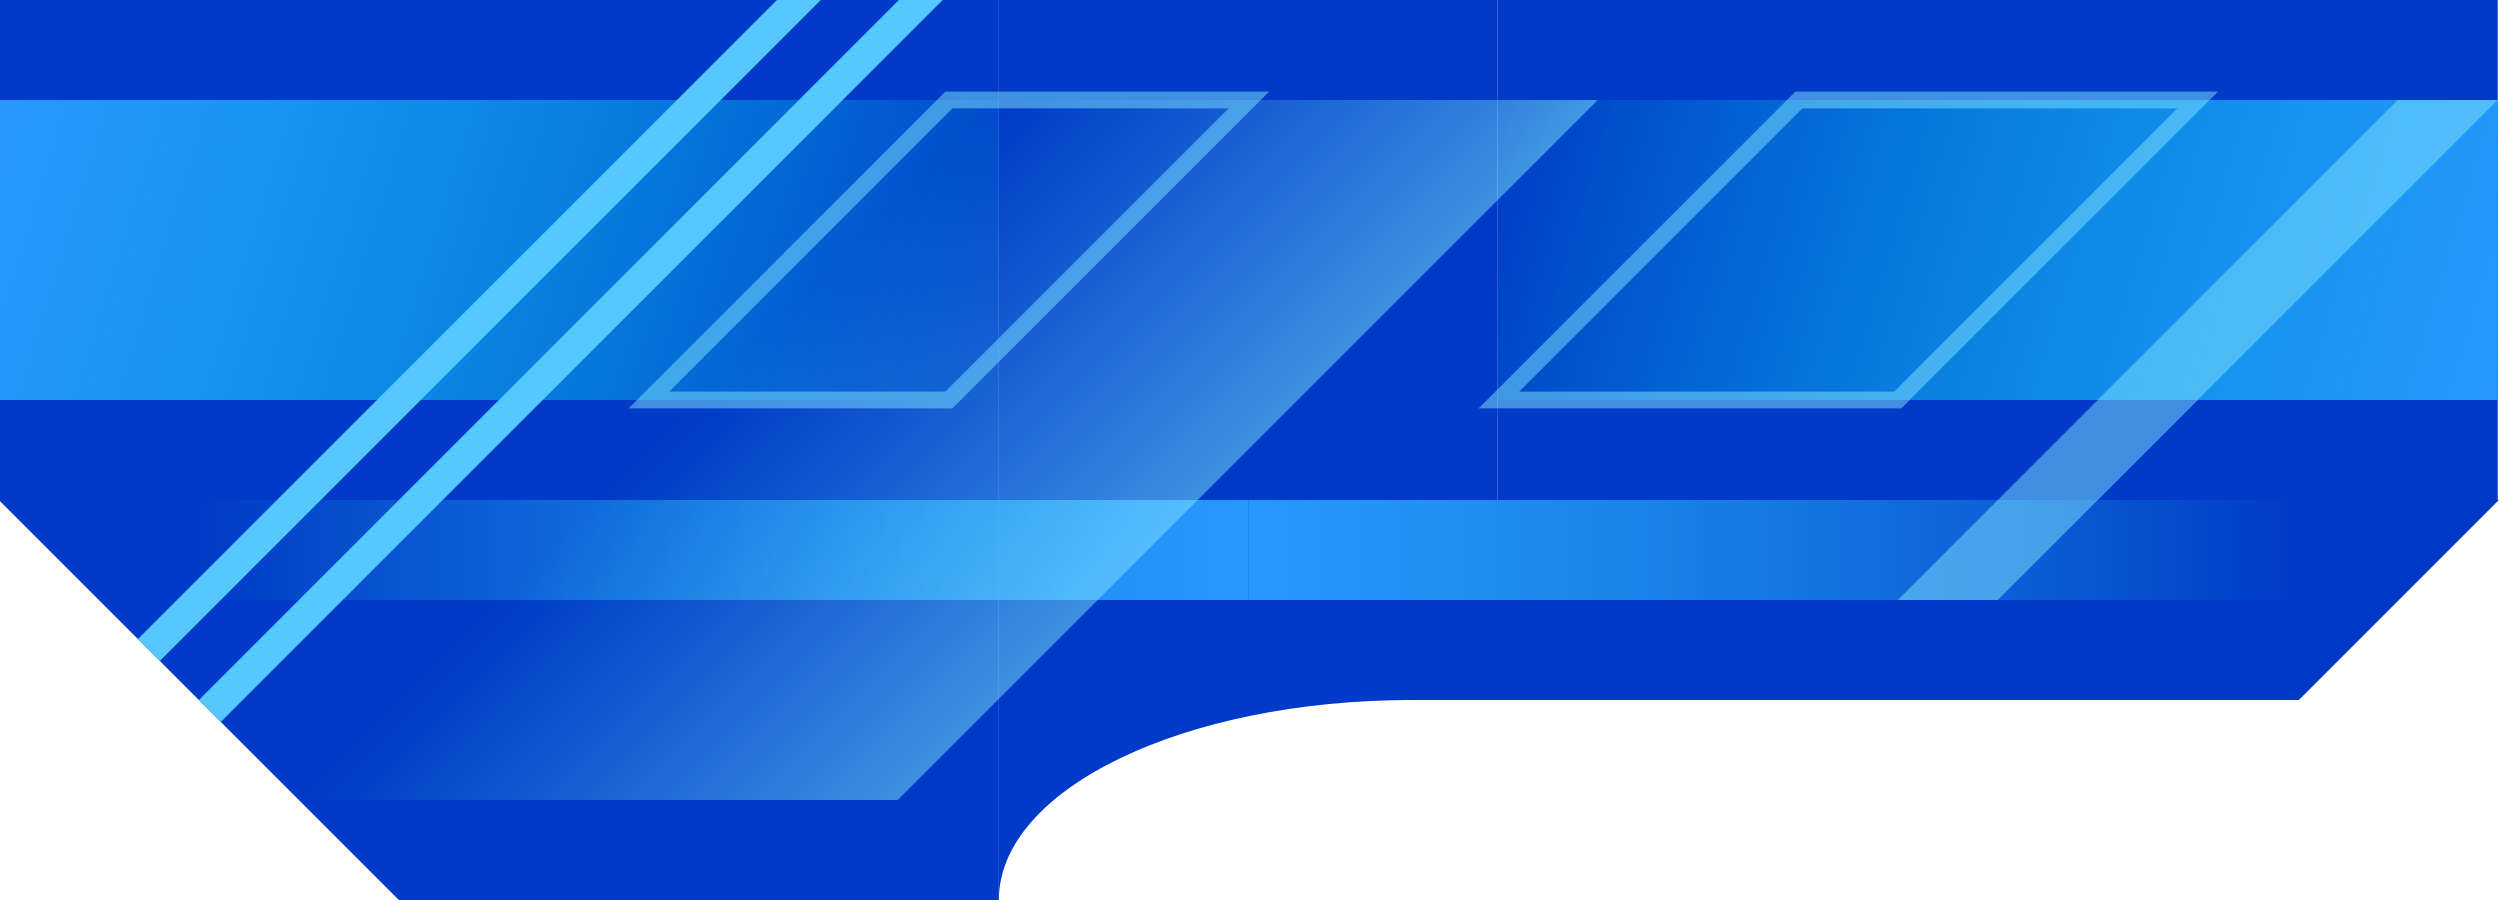
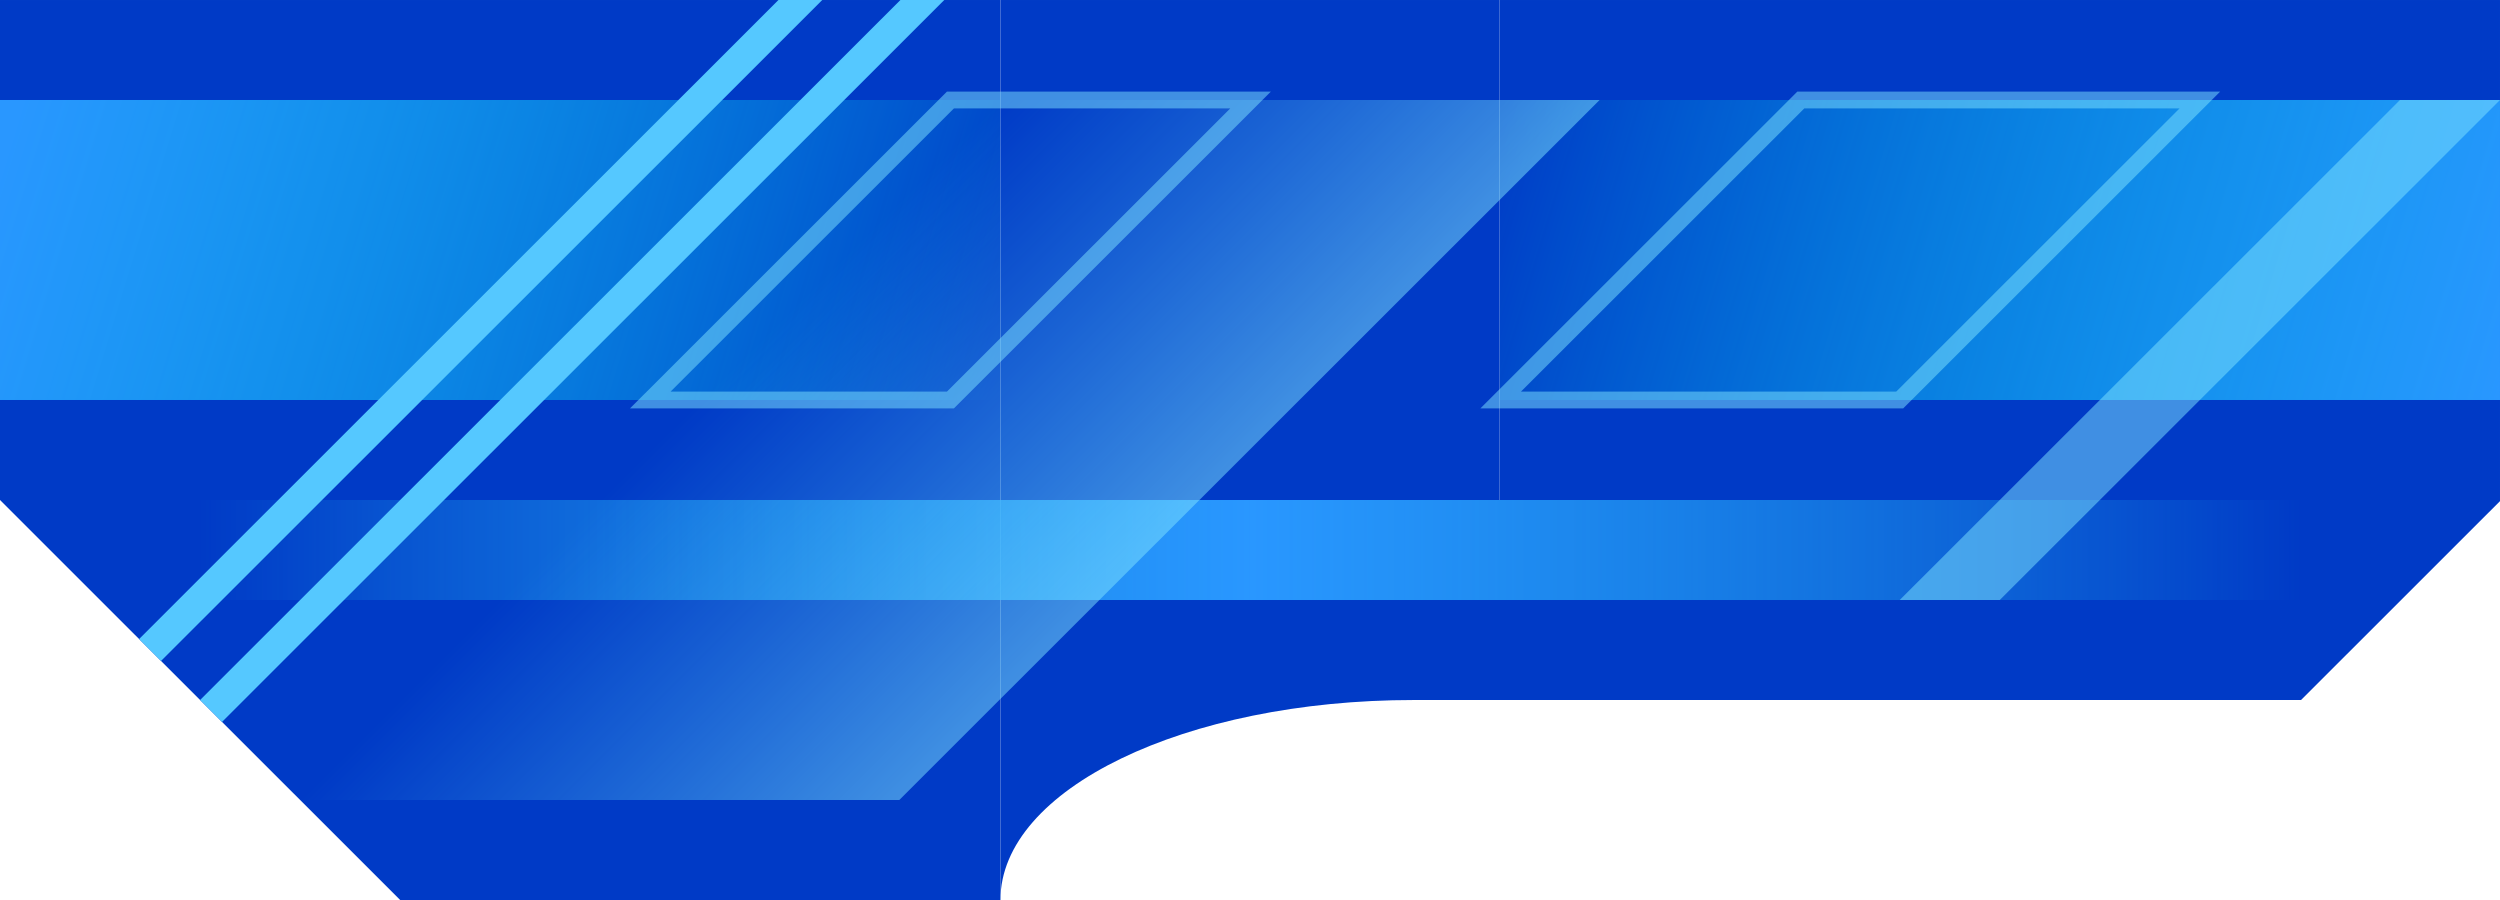
<svg xmlns="http://www.w3.org/2000/svg" xmlns:xlink="http://www.w3.org/1999/xlink" width="500" height="180" viewBox="0 0 132.292 47.625" version="1.1" id="svg1">
  <defs id="defs1">
    <linearGradient id="linearGradient13">
      <stop style="stop-color:#2997ff;stop-opacity:1;" offset="0" id="stop12" />
      <stop style="stop-color:#00ffff;stop-opacity:0;" offset="1" id="stop13" />
    </linearGradient>
    <linearGradient id="linearGradient9">
      <stop style="stop-color:#2997ff;stop-opacity:1;" offset="0" id="stop8" />
      <stop style="stop-color:#2ad4ff;stop-opacity:0;" offset="1" id="stop9" />
    </linearGradient>
    <linearGradient id="linearGradient10">
      <stop style="stop-color:#55ddff;stop-opacity:0;" offset="0" id="stop10" />
      <stop style="stop-color:#80e5ff;stop-opacity:0.5;" offset="1" id="stop11" />
    </linearGradient>
    <linearGradient xlink:href="#linearGradient13" id="linearGradient6-7" x1="80.39" y1="58.208" x2="132.292" y2="74.083" gradientUnits="userSpaceOnUse" />
-     <linearGradient xlink:href="#linearGradient9" id="linearGradient2-24" x1="145.491" y1="82.021" x2="201.083" y2="82.021" gradientUnits="userSpaceOnUse" />
-     <linearGradient xlink:href="#linearGradient10" id="linearGradient11-3" x1="190.5" y1="108.511" x2="222.19" y2="108.511" gradientUnits="userSpaceOnUse" />
+     <linearGradient xlink:href="#linearGradient9" id="linearGradient2-24" x1="145.491" y1="82.021" x2="201.083" y2="82.021" gradientUnits="userSpaceOnUse" gradientTransform="matrix(1.000451,0,0,1,0.02386717,0)" />
+     <linearGradient xlink:href="#linearGradient10" id="linearGradient11-3" x1="190.5" y1="108.511" x2="222.19" y2="108.511" gradientUnits="userSpaceOnUse" gradientTransform="matrix(1.000451,0,0,1.000226,0.02386592,0)" />
    <linearGradient xlink:href="#linearGradient13" id="linearGradient22" gradientUnits="userSpaceOnUse" gradientTransform="translate(-290.982)" x1="79.375" y1="74.083" x2="132.292" y2="58.208" />
-     <linearGradient xlink:href="#linearGradient9" id="linearGradient23" gradientUnits="userSpaceOnUse" gradientTransform="translate(-290.9819)" x1="145.491" y1="82.021" x2="201.083" y2="82.021" />
+     <linearGradient xlink:href="#linearGradient9" id="linearGradient23" gradientUnits="userSpaceOnUse" gradientTransform="matrix(1.000451,0,0,1,-291.1371,0)" x1="145.491" y1="82.021" x2="201.083" y2="82.021" />
  </defs>
  <g id="layer5-8" style="display:inline" transform="translate(-79.43467,-52.91666)">
-     <path id="rect16-5" style="fill:#003ac6;fill-opacity:1;stroke-width:0.315" d="m 0,112.253 v 29.934 H 31.75 L 52.917,112.253 Z" transform="matrix(1,0,0.7071068,0.7071068,0,0)" />
-     <g id="g11-7" style="display:inline">
+     <path id="rect16-5" style="fill:#003ac6;fill-opacity:1;stroke-width:0.265" d="m 79.435,79.375 21.176,21.167 h 31.764 l 10e-6,-21.167 z" />
+     <g id="g11-7" style="display:inline" transform="matrix(1.000451,0,0,1,0.02386718,0)">
      <g id="g7-8">
        <rect style="fill:#003ac6;fill-opacity:1;stroke-width:0.265" id="rect4-6" width="52.917" height="26.458" x="79.375" y="52.917" />
        <rect style="fill:url(#linearGradient6-7);stroke-width:0.265" id="rect5-5" width="52.917" height="15.875" x="79.375" y="58.208" ry="0" />
      </g>
      <g id="g8-5">
        <rect style="fill:#003ac6;fill-opacity:1;stroke-width:0.265" id="rect4-9-0" width="52.917" height="26.458" x="-211.607" y="52.917" transform="scale(-1,1)" />
        <rect style="fill:url(#linearGradient22);stroke-width:0.265" id="rect5-0-9" width="52.917" height="15.875" x="-211.607" y="58.208" transform="scale(-1,1)" />
      </g>
      <rect style="fill:#003ac6;fill-opacity:1;stroke-width:0.265" id="rect7-98" width="26.399" height="26.458" x="132.292" y="52.917" />
    </g>
    <g id="g16-1" style="display:none">
      <path id="rect11-6" style="fill:#003ac6;fill-opacity:1;stroke-width:0.265" d="m 79.375,79.375 15.875,15.875 h 37.042 v -15.875 z" />
      <path id="rect13-9" style="fill:#003ac6;fill-opacity:1;stroke-width:0.265" d="m 158.75,79.375 v 5.292 h 26.458 10.583 10.523 l 5.292,-5.292 z" />
      <path id="rect14-94" style="fill:#003ac6;fill-opacity:1;stroke-width:0.265" d="m 132.232,79.375 v 15.875 h 2.664 c 4.266,-6.016 13.239,-10.235 23.794,-10.562 v -5.313 z" />
    </g>
-     <path id="rect18-4" style="fill:#003ac6;fill-opacity:1;stroke-width:0.306" d="m 132.292,79.375 v 21.167 c 0,-5.863 9.755,-10.583 21.872,-10.583 h 46.92 l 10.583,-10.583 z" />
-     <rect style="fill:url(#linearGradient2-24);stroke-width:0.265" id="rect1-6" width="55.592" height="5.292" x="145.491" y="79.375" />
-     <rect style="display:inline;fill:url(#linearGradient23);stroke-width:0.265" id="rect1-4-7" width="55.592" height="5.292" x="-145.491" y="79.375" transform="scale(-1,1)" />
-     <path id="rect6-4-40" style="display:inline;fill:#55c8ff;fill-opacity:1;stroke-width:0.315" d="m 173.466,74.835 -5.2e-4,47.823 2.319,1.64 -5.1e-4,-49.463 z m 6.451,0 v 52.385 l 2.319,1.64 -5.2e-4,-54.025 z" transform="matrix(1,0,-0.7071068,0.7071068,0,0)" />
-     <rect style="display:inline;fill:url(#linearGradient11-3);stroke-width:0.315" id="rect6-5-2" width="31.69" height="52.385" x="190.5" y="82.319" transform="matrix(1,0,-0.7071068,0.7071068,0,0)" />
-     <rect style="fill:none;stroke:#80e5ff;stroke-width:1.259;stroke-dasharray:none;stroke-opacity:0.5" id="rect8-9" width="15.875" height="22.451" x="187.854" y="82.319" transform="matrix(1,0,-0.7071068,0.7071068,0,0)" />
-     <rect style="display:inline;fill:none;stroke:#80e5ff;stroke-width:1.259;stroke-dasharray:none;stroke-opacity:0.5" id="rect8-0-73" width="21.107" height="22.451" x="232.833" y="82.319" transform="matrix(1,0,-0.7071068,0.7071068,0,0)" />
-     <rect style="display:inline;fill:#80e5ff;fill-opacity:0.5;stroke-width:0.315" id="rect6-6" width="5.292" height="37.418" x="264.524" y="82.319" transform="matrix(1,0,-0.7071068,0.7071068,0,0)" />
+     <path id="rect18-4" style="fill:#003ac6;fill-opacity:1;stroke-width:0.306" d="m 132.375,79.375 v 21.167 c 0,-5.863 9.759,-10.583 21.882,-10.583 h 46.941 l 10.588,-10.583 z" />
+     <rect style="fill:url(#linearGradient2-24);stroke-width:0.265" id="rect1-6" width="55.617" height="5.292" x="145.58" y="79.375" />
+     <rect style="display:inline;fill:url(#linearGradient23);stroke-width:0.265" id="rect1-4-7" width="55.617" height="5.292" x="-145.58" y="79.375" transform="scale(-1,1)" />
+     <path id="rect6-4-40" style="display:inline;fill:#55c8ff;fill-opacity:1;stroke-width:0.265" d="m 120.627,52.917 -33.832,33.816 1.16,1.16 34.991,-34.976 z m 6.454,0 -37.058,37.042 1.16,1.16 38.218,-38.201 z" />
+     <rect style="display:inline;fill:url(#linearGradient11-3);stroke-width:0.315" id="rect6-5-2" width="31.705" height="52.397" x="190.61" y="82.338" transform="matrix(1,0,-0.7072662,0.7069473,0,0)" />
+     <rect style="fill:none;stroke:#80e5ff;stroke-width:1.259;stroke-dasharray:none;stroke-opacity:0.5" id="rect8-9" width="15.882" height="22.456" x="187.963" y="82.338" transform="matrix(1,0,-0.7072662,0.7069473,0,0)" />
+     <rect style="display:inline;fill:none;stroke:#80e5ff;stroke-width:1.259;stroke-dasharray:none;stroke-opacity:0.5" id="rect8-0-73" width="21.116" height="22.456" x="232.962" y="82.338" transform="matrix(1,0,-0.7072662,0.7069473,0,0)" />
+     <rect style="display:inline;fill:#80e5ff;fill-opacity:0.5;stroke-width:0.315" id="rect6-6" width="5.294" height="37.426" x="264.667" y="82.338" transform="matrix(1,0,-0.7072662,0.7069473,0,0)" />
  </g>
</svg>
